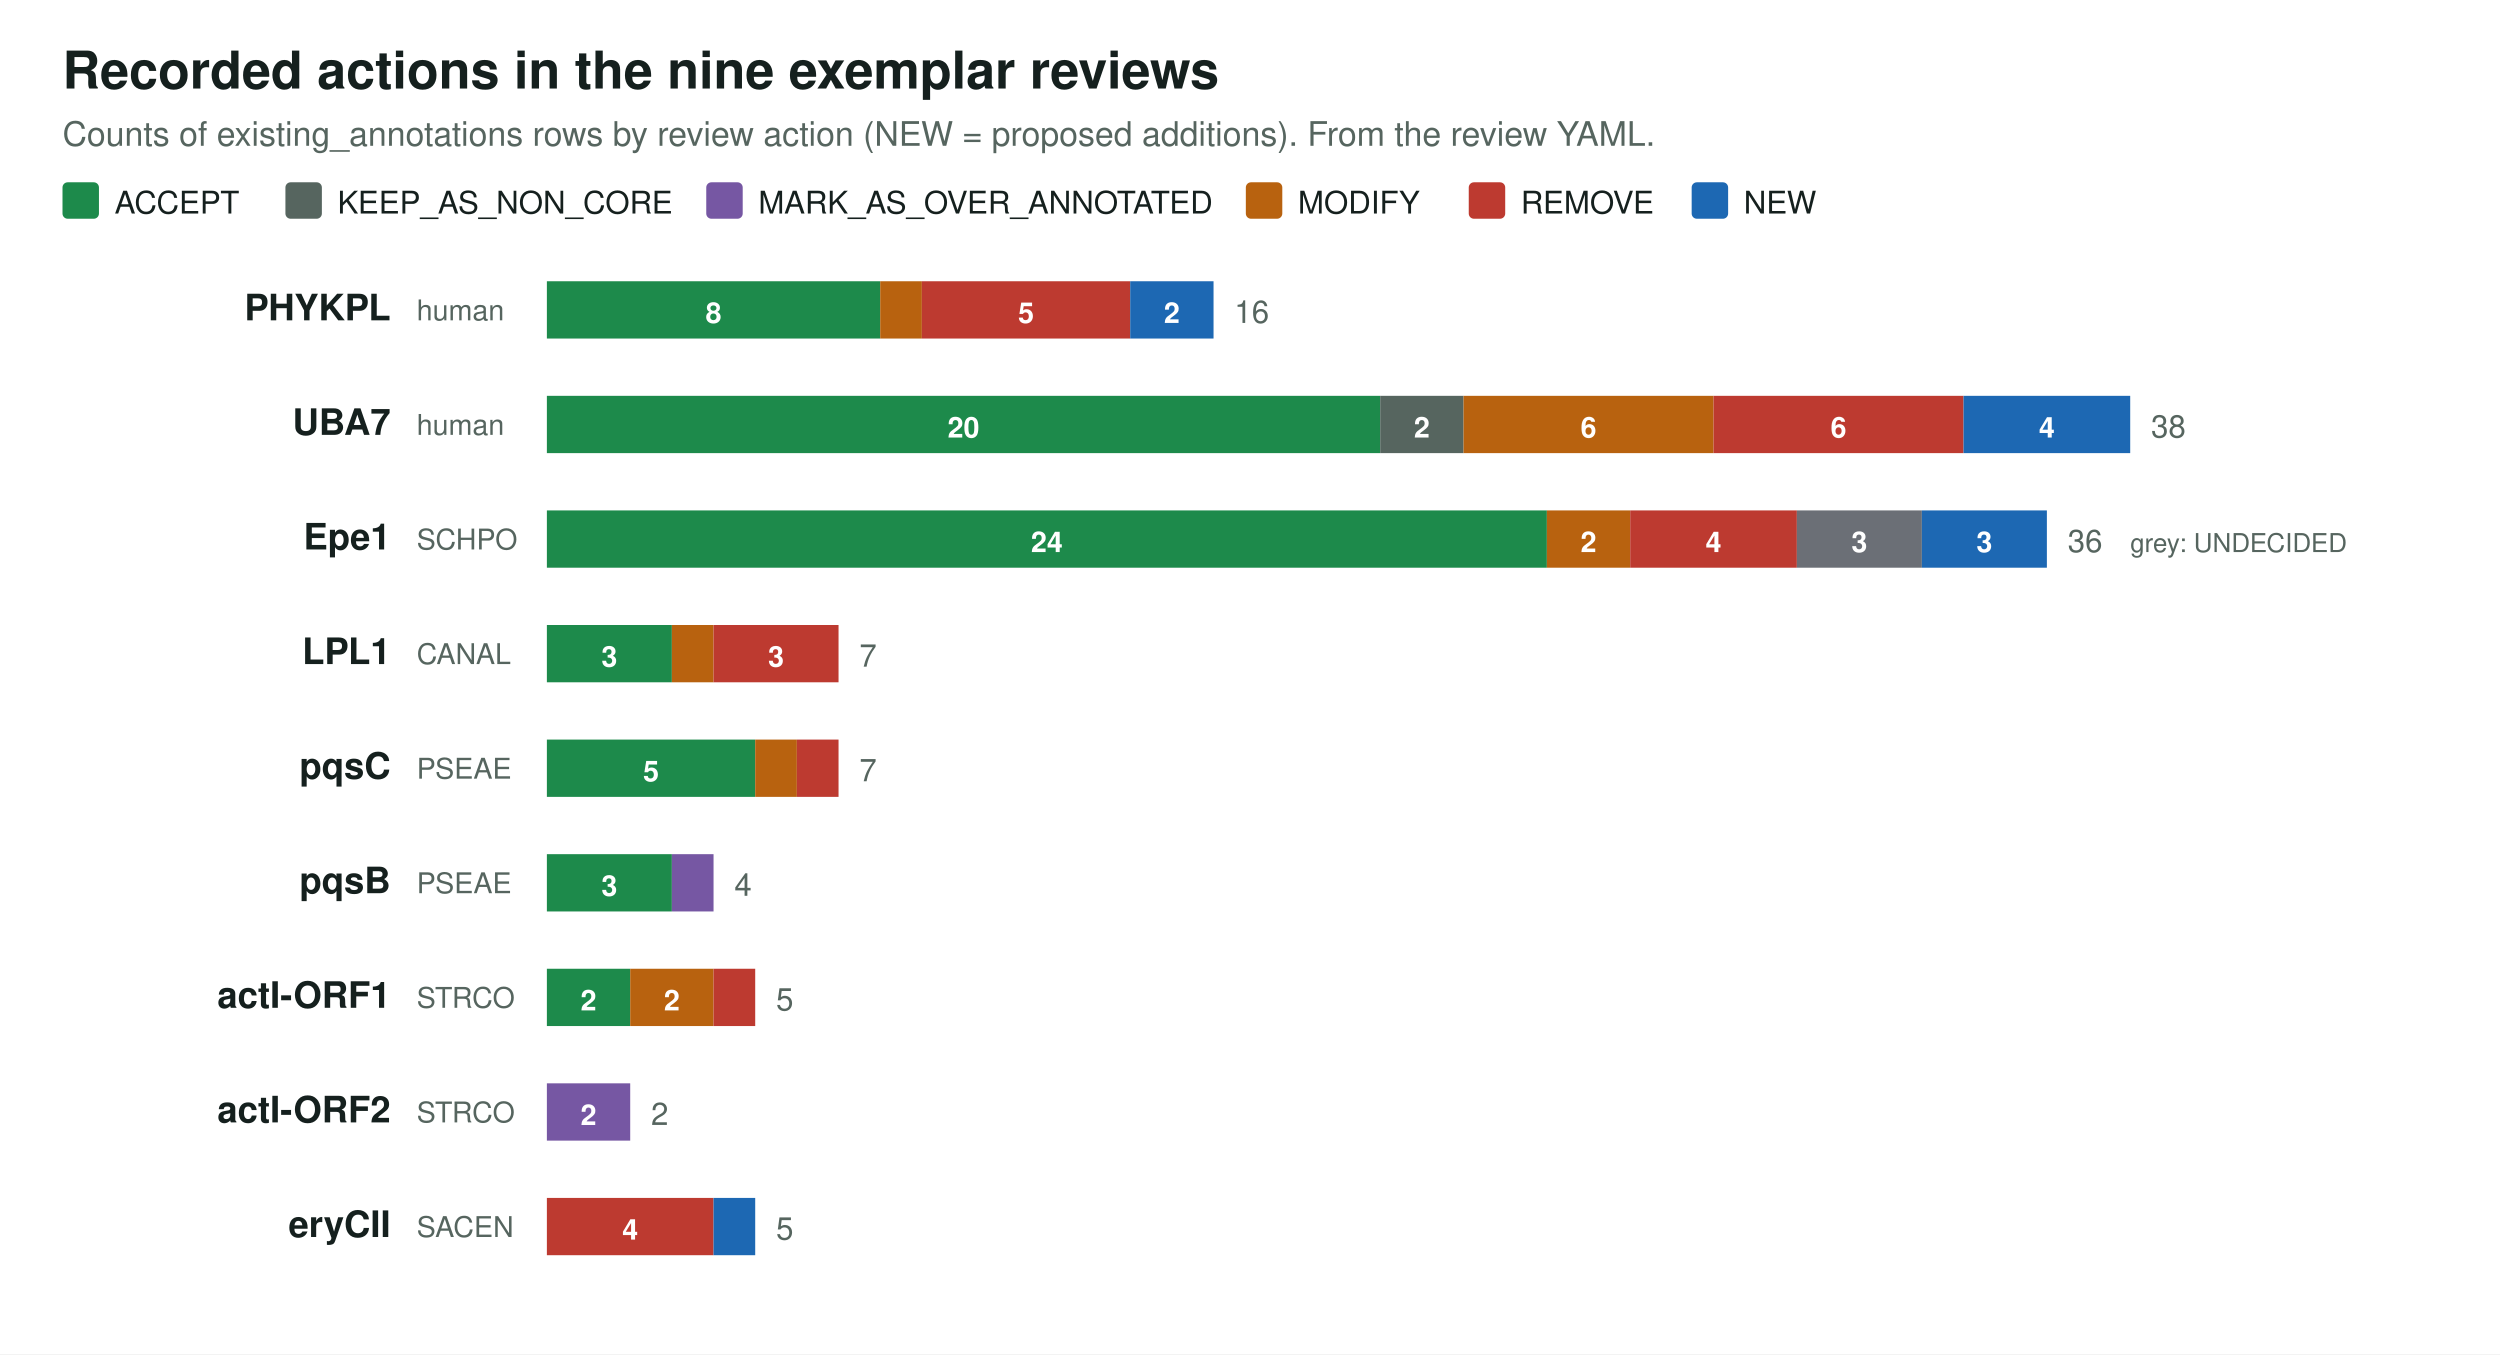
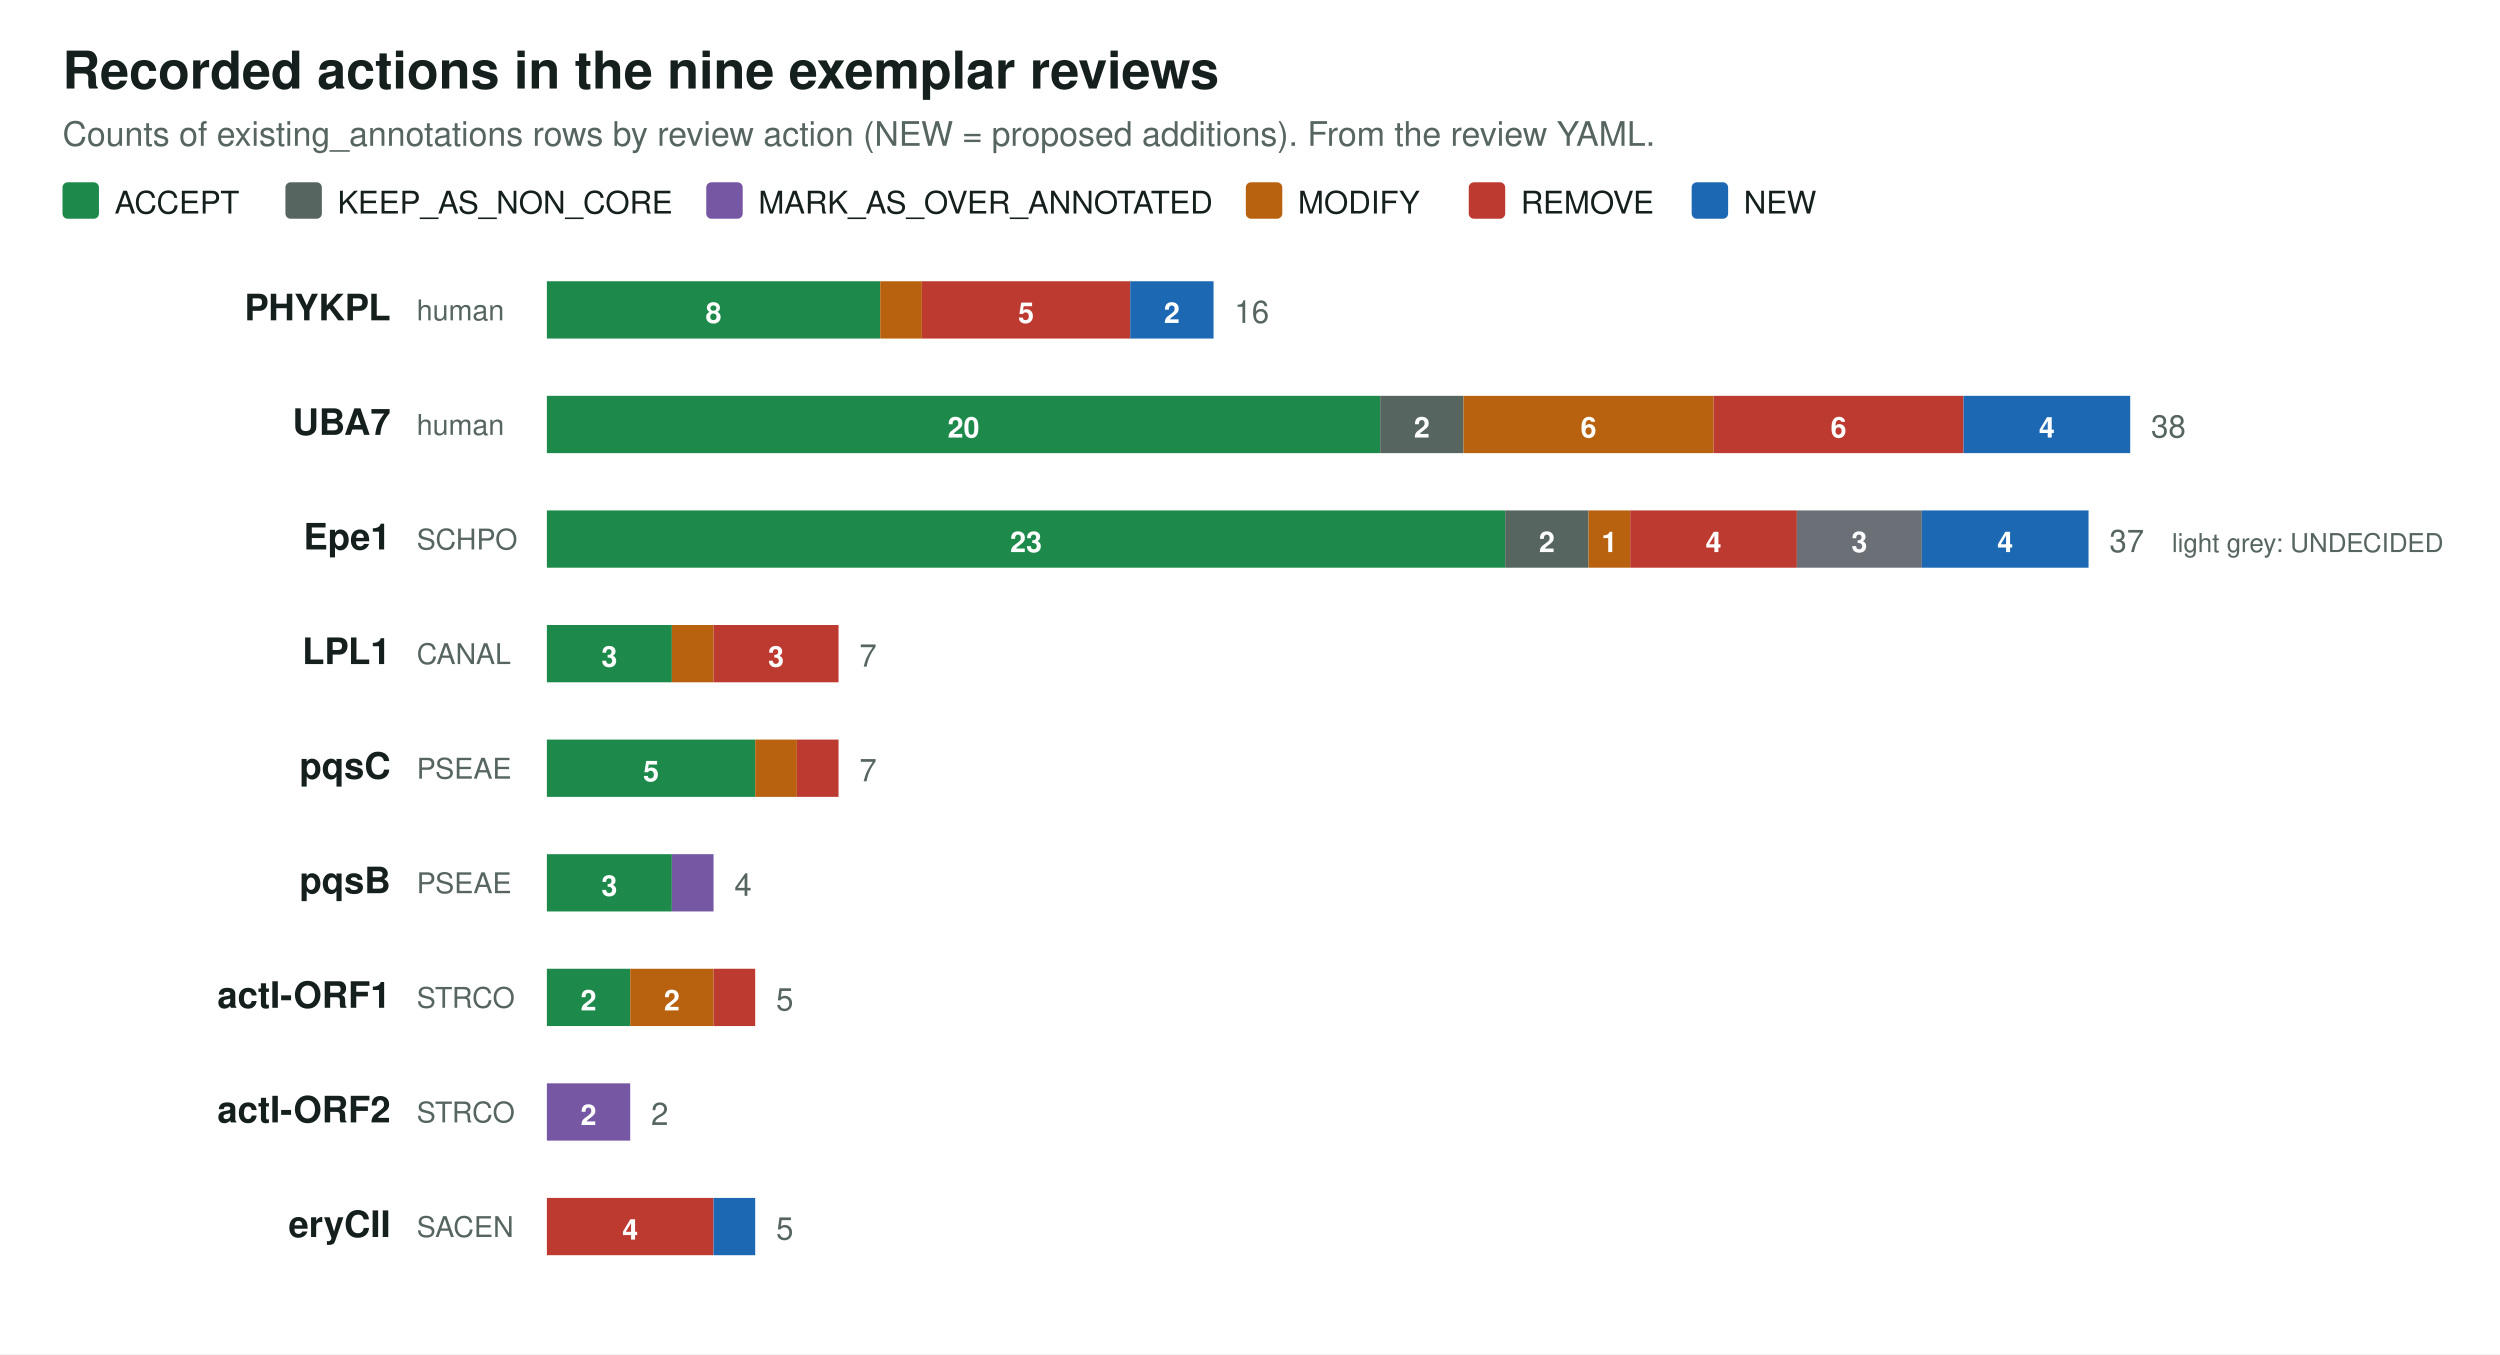
<svg xmlns="http://www.w3.org/2000/svg" viewBox="0 0 960 520" width="960" height="520" font-family="Helvetica, Arial, sans-serif">
  <rect width="960" height="520" fill="#ffffff" />
  <text x="24" y="34" font-size="20" font-weight="bold" fill="#15201e">Recorded actions in the nine exemplar reviews</text>
  <text x="24" y="56" font-size="13" fill="#56655f">Counts of existing_annotations rows by review action (NEW = proposed additions). From the review YAML.</text>
  <rect x="24" y="70" width="14" height="14" rx="2" fill="#1d8a4b" />
  <text x="44" y="82" font-size="12" fill="#15201e">ACCEPT</text>
  <rect x="109.6" y="70" width="14" height="14" rx="2" fill="#56655f" />
  <text x="129.6" y="82" font-size="12" fill="#15201e">KEEP_AS_NON_CORE</text>
  <rect x="271.2" y="70" width="14" height="14" rx="2" fill="#7657a3" />
  <text x="291.2" y="82" font-size="12" fill="#15201e">MARK_AS_OVER_ANNOTATED</text>
  <rect x="478.4" y="70" width="14" height="14" rx="2" fill="#b8620f" />
  <text x="498.4" y="82" font-size="12" fill="#15201e">MODIFY</text>
  <rect x="564.0" y="70" width="14" height="14" rx="2" fill="#bd3a30" />
  <text x="584.0" y="82" font-size="12" fill="#15201e">REMOVE</text>
  <rect x="649.6" y="70" width="14" height="14" rx="2" fill="#1d68b3" />
  <text x="669.6" y="82" font-size="12" fill="#15201e">NEW</text>
  <text x="150" y="123" font-size="14" text-anchor="end" font-weight="bold" fill="#15201e">PHYKPL</text>
  <text x="160" y="123" font-size="11" fill="#56655f">human</text>
  <rect x="210" y="108" width="128" height="22" fill="#1d8a4b" />
  <text x="274" y="124" font-size="11" text-anchor="middle" fill="#ffffff" font-weight="bold">8</text>
  <rect x="338" y="108" width="16" height="22" fill="#b8620f" />
  <rect x="354" y="108" width="80" height="22" fill="#bd3a30" />
  <text x="394" y="124" font-size="11" text-anchor="middle" fill="#ffffff" font-weight="bold">5</text>
  <rect x="434" y="108" width="32" height="22" fill="#1d68b3" />
  <text x="450" y="124" font-size="11" text-anchor="middle" fill="#ffffff" font-weight="bold">2</text>
  <text x="474" y="124" font-size="12" fill="#56655f">16</text>
  <text x="150" y="167" font-size="14" text-anchor="end" font-weight="bold" fill="#15201e">UBA7</text>
  <text x="160" y="167" font-size="11" fill="#56655f">human</text>
  <rect x="210" y="152" width="320" height="22" fill="#1d8a4b" />
  <text x="370" y="168" font-size="11" text-anchor="middle" fill="#ffffff" font-weight="bold">20</text>
  <rect x="530" y="152" width="32" height="22" fill="#56655f" />
  <text x="546" y="168" font-size="11" text-anchor="middle" fill="#ffffff" font-weight="bold">2</text>
  <rect x="562" y="152" width="96" height="22" fill="#b8620f" />
  <text x="610" y="168" font-size="11" text-anchor="middle" fill="#ffffff" font-weight="bold">6</text>
  <rect x="658" y="152" width="96" height="22" fill="#bd3a30" />
  <text x="706" y="168" font-size="11" text-anchor="middle" fill="#ffffff" font-weight="bold">6</text>
  <rect x="754" y="152" width="64" height="22" fill="#1d68b3" />
  <text x="786" y="168" font-size="11" text-anchor="middle" fill="#ffffff" font-weight="bold">4</text>
  <text x="826" y="168" font-size="12" fill="#56655f">38</text>
  <text x="150" y="211" font-size="14" text-anchor="end" font-weight="bold" fill="#15201e">Epe1</text>
  <text x="160" y="211" font-size="11" fill="#56655f">SCHPO</text>
-   <rect x="210" y="196" width="384" height="22" fill="#1d8a4b" />
-   <text x="402" y="212" font-size="11" text-anchor="middle" fill="#ffffff" font-weight="bold">24</text>
-   <rect x="594" y="196" width="32" height="22" fill="#b8620f" />
-   <text x="610" y="212" font-size="11" text-anchor="middle" fill="#ffffff" font-weight="bold">2</text>
+   <rect x="210" y="196" width="368" height="22" fill="#1d8a4b" />
+   <text x="394" y="212" font-size="11" text-anchor="middle" fill="#ffffff" font-weight="bold">23</text>
+   <rect x="578" y="196" width="32" height="22" fill="#56655f" />
+   <text x="594" y="212" font-size="11" text-anchor="middle" fill="#ffffff" font-weight="bold">2</text>
+   <rect x="610" y="196" width="16" height="22" fill="#b8620f" />
+   <text x="618" y="212" font-size="11" text-anchor="middle" fill="#ffffff" font-weight="bold">1</text>
  <rect x="626" y="196" width="64" height="22" fill="#bd3a30" />
  <text x="658" y="212" font-size="11" text-anchor="middle" fill="#ffffff" font-weight="bold">4</text>
  <rect x="690" y="196" width="48" height="22" fill="#6b6f76" />
  <text x="714" y="212" font-size="11" text-anchor="middle" fill="#ffffff" font-weight="bold">3</text>
-   <rect x="738" y="196" width="48" height="22" fill="#1d68b3" />
-   <text x="762" y="212" font-size="11" text-anchor="middle" fill="#ffffff" font-weight="bold">3</text>
-   <text x="794" y="212" font-size="12" fill="#56655f">36</text>
-   <text x="818" y="212" font-size="10" fill="#56655f">grey: UNDECIDED</text>
+   <rect x="738" y="196" width="64" height="22" fill="#1d68b3" />
+   <text x="770" y="212" font-size="11" text-anchor="middle" fill="#ffffff" font-weight="bold">4</text>
+   <text x="810" y="212" font-size="12" fill="#56655f">37</text>
+   <text x="834" y="212" font-size="10" fill="#56655f">light grey: UNDECIDED</text>
  <text x="150" y="255" font-size="14" text-anchor="end" font-weight="bold" fill="#15201e">LPL1</text>
  <text x="160" y="255" font-size="11" fill="#56655f">CANAL</text>
  <rect x="210" y="240" width="48" height="22" fill="#1d8a4b" />
  <text x="234" y="256" font-size="11" text-anchor="middle" fill="#ffffff" font-weight="bold">3</text>
  <rect x="258" y="240" width="16" height="22" fill="#b8620f" />
  <rect x="274" y="240" width="48" height="22" fill="#bd3a30" />
  <text x="298" y="256" font-size="11" text-anchor="middle" fill="#ffffff" font-weight="bold">3</text>
  <text x="330" y="256" font-size="12" fill="#56655f">7</text>
  <text x="150" y="299" font-size="14" text-anchor="end" font-weight="bold" fill="#15201e">pqsC</text>
  <text x="160" y="299" font-size="11" fill="#56655f">PSEAE</text>
  <rect x="210" y="284" width="80" height="22" fill="#1d8a4b" />
  <text x="250" y="300" font-size="11" text-anchor="middle" fill="#ffffff" font-weight="bold">5</text>
  <rect x="290" y="284" width="16" height="22" fill="#b8620f" />
  <rect x="306" y="284" width="16" height="22" fill="#bd3a30" />
  <text x="330" y="300" font-size="12" fill="#56655f">7</text>
  <text x="150" y="343" font-size="14" text-anchor="end" font-weight="bold" fill="#15201e">pqsB</text>
  <text x="160" y="343" font-size="11" fill="#56655f">PSEAE</text>
  <rect x="210" y="328" width="48" height="22" fill="#1d8a4b" />
  <text x="234" y="344" font-size="11" text-anchor="middle" fill="#ffffff" font-weight="bold">3</text>
  <rect x="258" y="328" width="16" height="22" fill="#7657a3" />
  <text x="282" y="344" font-size="12" fill="#56655f">4</text>
  <text x="150" y="387" font-size="14" text-anchor="end" font-weight="bold" fill="#15201e">actI-ORF1</text>
  <text x="160" y="387" font-size="11" fill="#56655f">STRCO</text>
  <rect x="210" y="372" width="32" height="22" fill="#1d8a4b" />
  <text x="226" y="388" font-size="11" text-anchor="middle" fill="#ffffff" font-weight="bold">2</text>
  <rect x="242" y="372" width="32" height="22" fill="#b8620f" />
  <text x="258" y="388" font-size="11" text-anchor="middle" fill="#ffffff" font-weight="bold">2</text>
  <rect x="274" y="372" width="16" height="22" fill="#bd3a30" />
  <text x="298" y="388" font-size="12" fill="#56655f">5</text>
  <text x="150" y="431" font-size="14" text-anchor="end" font-weight="bold" fill="#15201e">actI-ORF2</text>
  <text x="160" y="431" font-size="11" fill="#56655f">STRCO</text>
  <rect x="210" y="416" width="32" height="22" fill="#7657a3" />
  <text x="226" y="432" font-size="11" text-anchor="middle" fill="#ffffff" font-weight="bold">2</text>
  <text x="250" y="432" font-size="12" fill="#56655f">2</text>
  <text x="150" y="475" font-size="14" text-anchor="end" font-weight="bold" fill="#15201e">eryCII</text>
  <text x="160" y="475" font-size="11" fill="#56655f">SACEN</text>
  <rect x="210" y="460" width="64" height="22" fill="#bd3a30" />
  <text x="242" y="476" font-size="11" text-anchor="middle" fill="#ffffff" font-weight="bold">4</text>
  <rect x="274" y="460" width="16" height="22" fill="#1d68b3" />
  <text x="298" y="476" font-size="12" fill="#56655f">5</text>
</svg>
